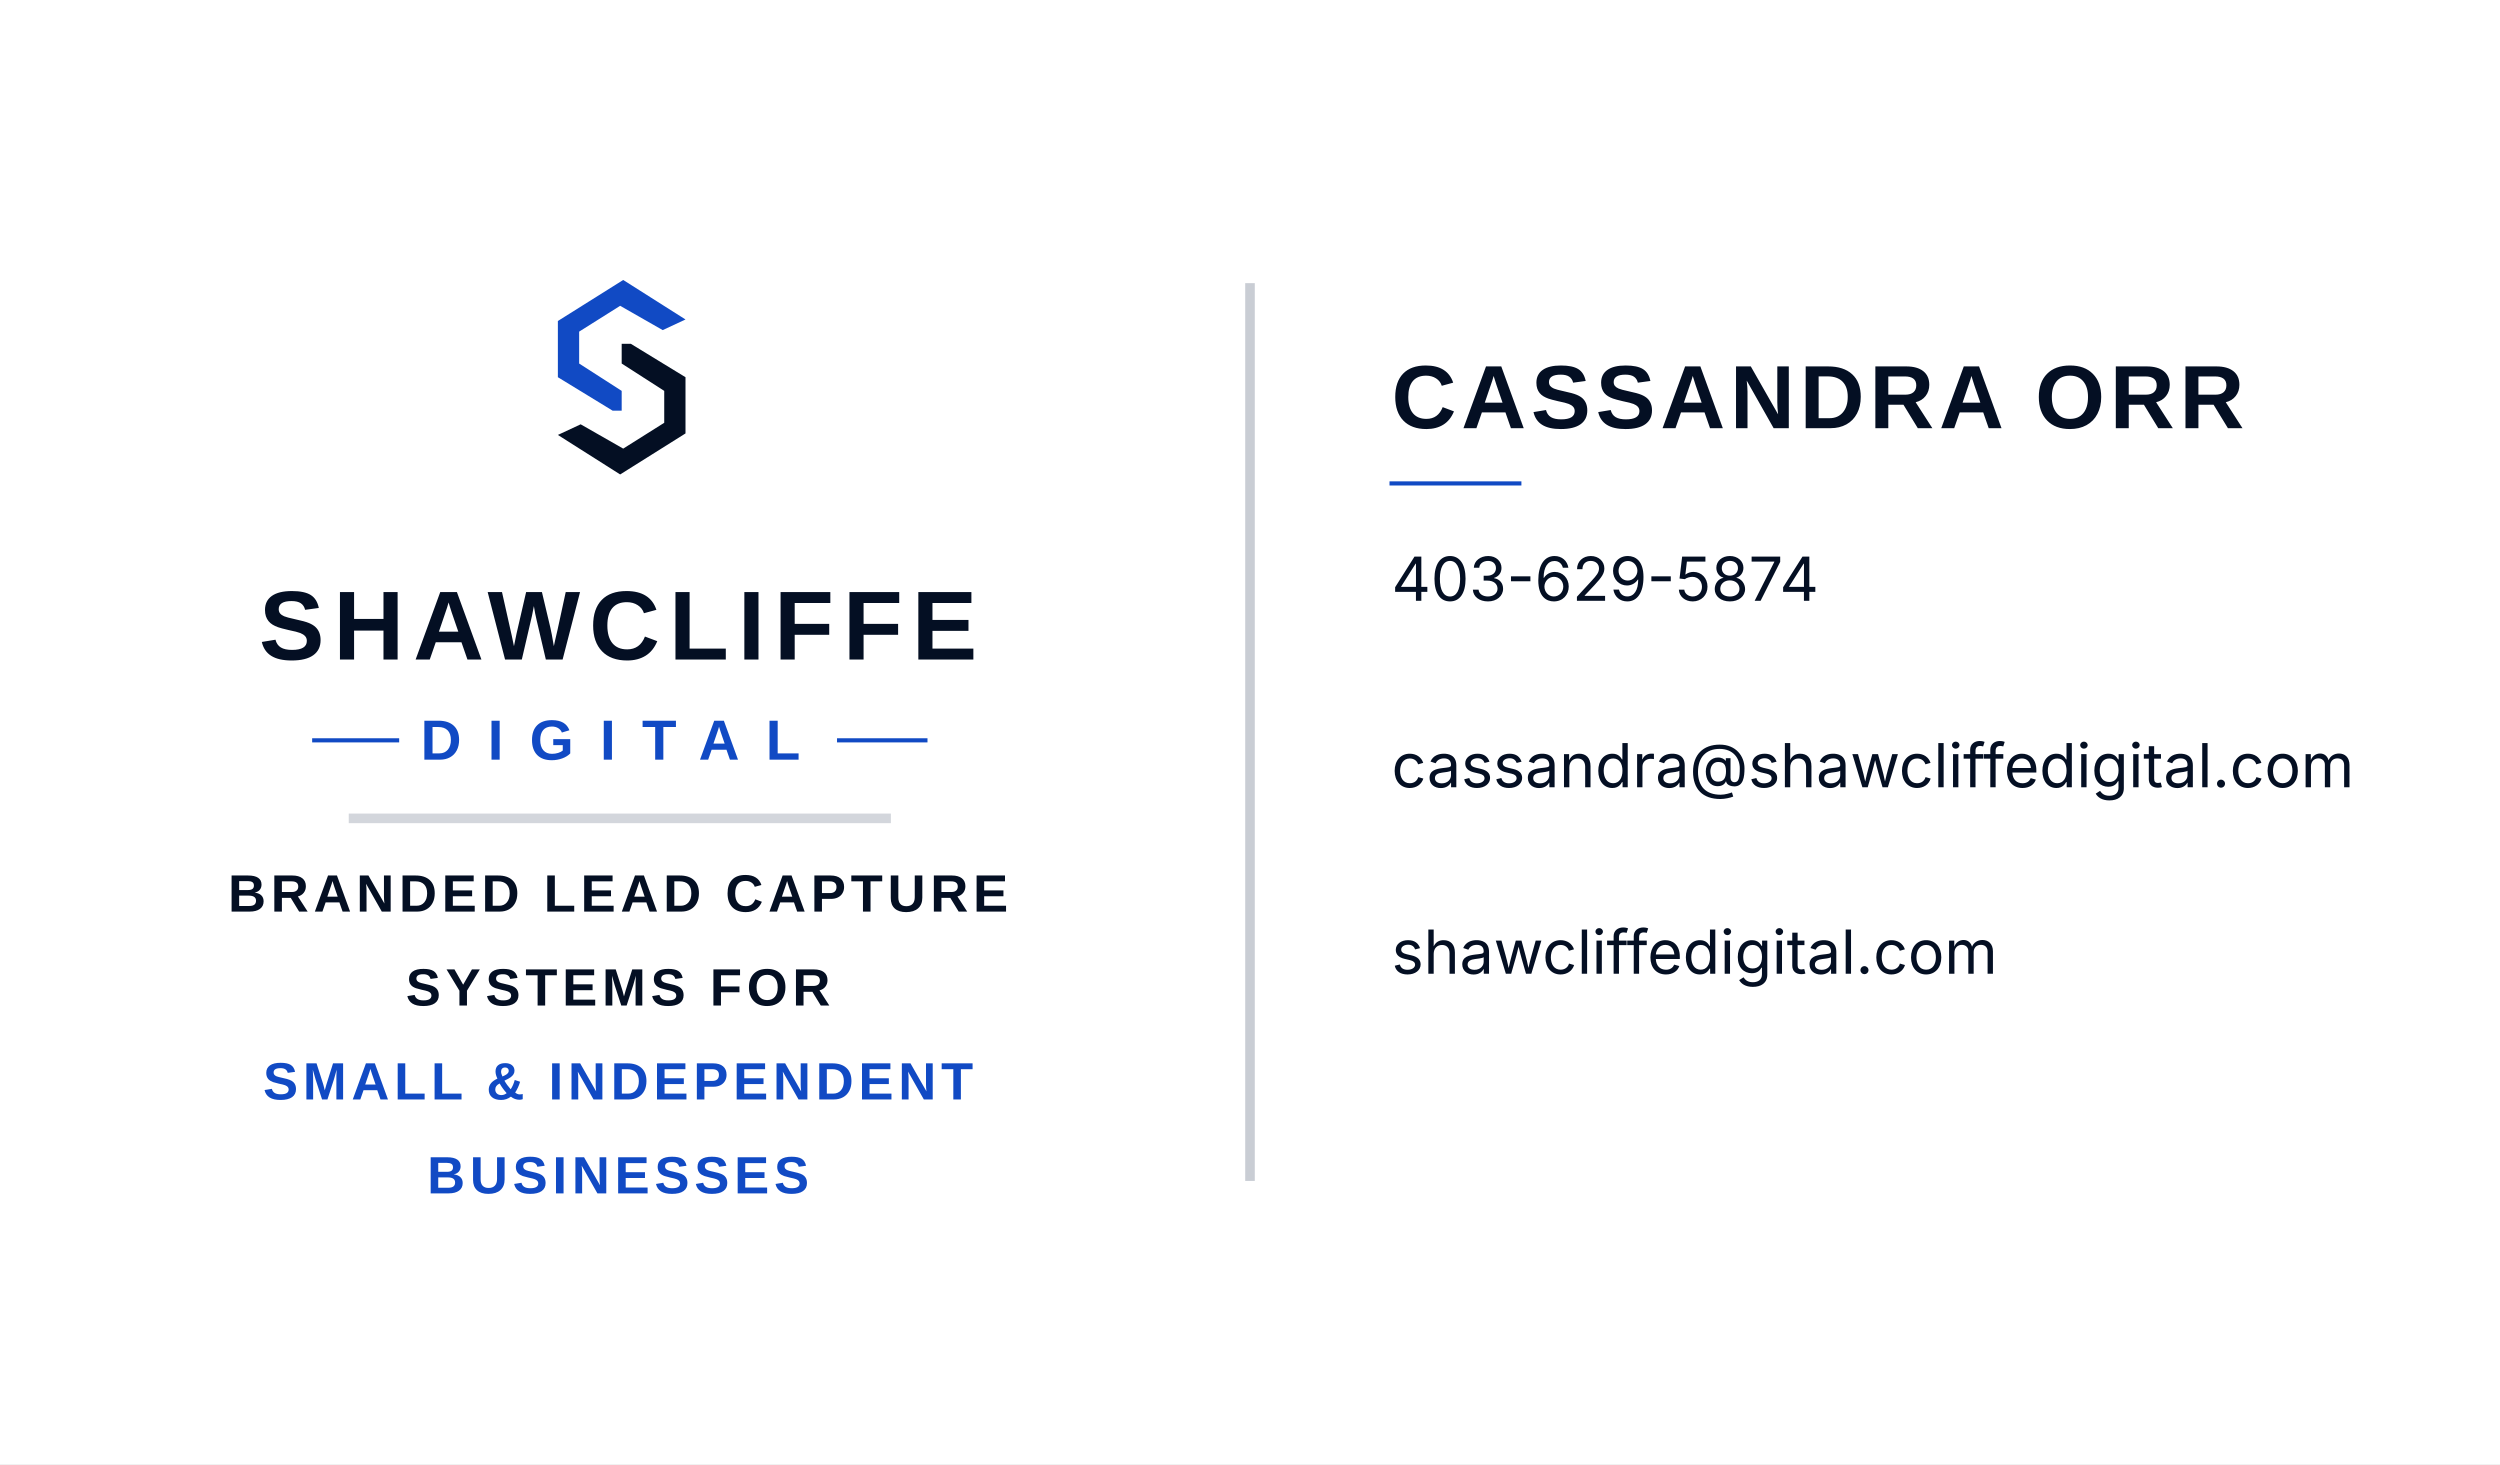
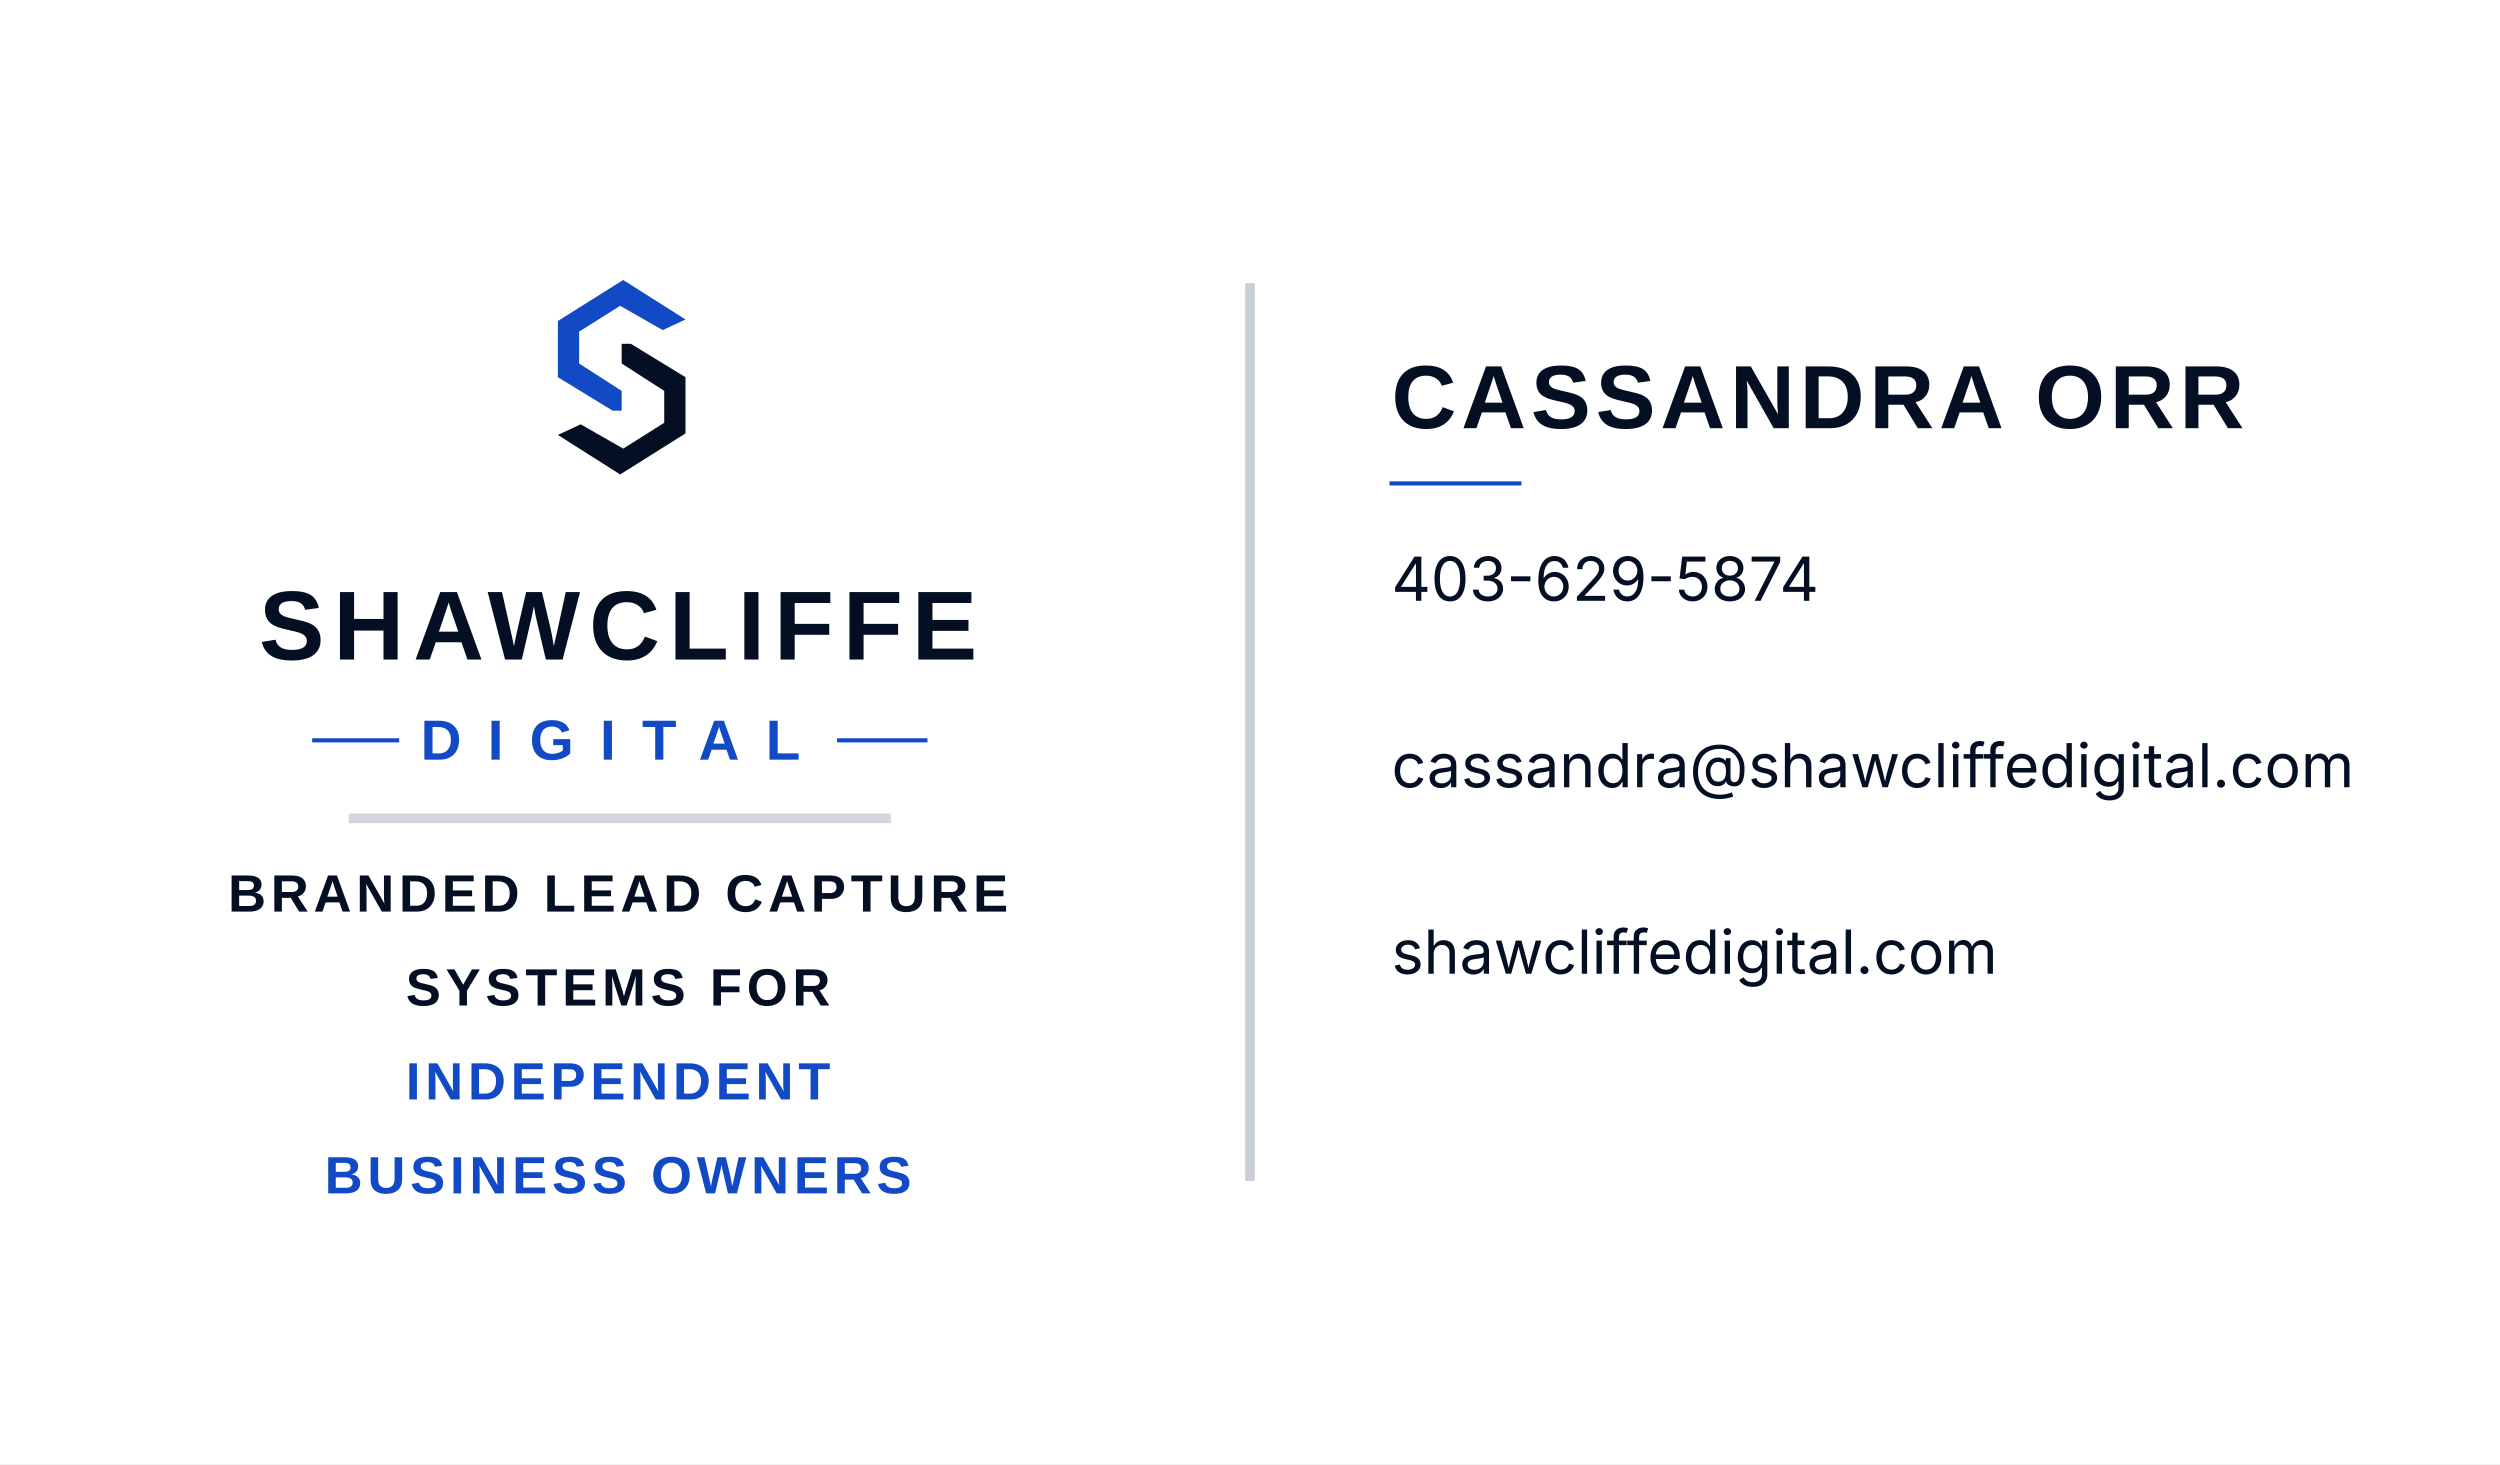
<svg xmlns="http://www.w3.org/2000/svg" width="3.62in" height="2.12in" viewBox="0 0 3620 2120" role="img" aria-labelledby="title desc">
  <defs>
    <style>
      .navy { fill: #040F23; }
      .blue { fill: #114AC4; }
      .txt { font-family: Montserrat, Arial, Helvetica, sans-serif; }
      .inter { font-family: Inter, Arial, Helvetica, sans-serif; }
      .bold { font-weight: 800; }
      .semi { font-weight: 700; }
      .regular { font-weight: 400; }
      .blue-stroke { stroke: #114AC4; stroke-width: 6; stroke-linecap: square; }
    </style>
    <clipPath id="trim-clip">
      <rect x="60" y="60" width="3500" height="2000" />
    </clipPath>
    <g id="sd-mark">
      <path d="M 67 32 L 24 59 L 24 96 L 60 118 L 66 118 L 66 105 L 38 87 L 38 66 L 65 49 L 93 65 L 108 58 Z" fill="#114AC4" />
      <path d="M 72 74 L 66 74 L 66 87 L 94 105 L 94 126 L 67 143 L 39 127 L 24 134 L 65 160 L 108 133 L 108 96 Z" fill="#040F23" />
    </g>
  </defs>
  <rect id="full-bleed-background" x="0" y="0" width="3620" height="2120" fill="#FFFFFF" />
  <g id="live-artwork-within-trim" clip-path="url(#trim-clip)">
    <line x1="1810" y1="410" x2="1810" y2="1710" stroke="#C9CDD4" stroke-width="13.89" />
    <g id="brand-block" class="txt" text-anchor="middle">
      <use href="#sd-mark" transform="translate(755 335) scale(2.2)" />
      <text x="895" y="955" class="navy bold" font-size="142" letter-spacing="13">SHAWCLIFFE</text>
      <line x1="455" y1="1072" x2="575" y2="1072" class="blue-stroke" />
      <text x="609" y="1100" class="blue semi" font-size="82" letter-spacing="38" text-anchor="start">DIGITAL</text>
      <line x1="1215" y1="1072" x2="1340" y2="1072" class="blue-stroke" />
      <line x1="505" y1="1185" x2="1290" y2="1185" stroke="#D3D6DC" stroke-width="13.89" />
      <text x="895" y="1320" class="navy semi" font-size="76" letter-spacing="7">BRANDED LEAD CAPTURE</text>
      <text x="895" y="1456" class="navy semi" font-size="76" letter-spacing="7">SYSTEMS FOR</text>
-       <text x="895" y="1592" class="blue semi" font-size="76" letter-spacing="7">SMALL &amp; INDEPENDENT</text>
-       <text x="895" y="1728" class="blue semi" font-size="76" letter-spacing="7">BUSINESSES</text>
+       <text x="895" y="1592" class="blue semi" font-size="76" letter-spacing="7">INDEPENDENT</text>
+       <text x="895" y="1728" class="blue semi" font-size="76" letter-spacing="7">BUSINESS OWNERS</text>
    </g>
    <g id="contact-block" class="txt">
      <text x="2015" y="620" class="navy bold" font-size="130" letter-spacing="7">CASSANDRA ORR</text>
      <line x1="2015" y1="700" x2="2200" y2="700" class="blue-stroke" />
      <text x="2015" y="870" class="navy regular inter" font-size="88">403-629-5874</text>
      <text x="2015" y="1140" class="navy regular inter" font-size="88">cassandra@shawcliffedigital.com</text>
      <text x="2015" y="1410" class="navy regular inter" font-size="88">shawcliffedigital.com</text>
    </g>
  </g>
</svg>
